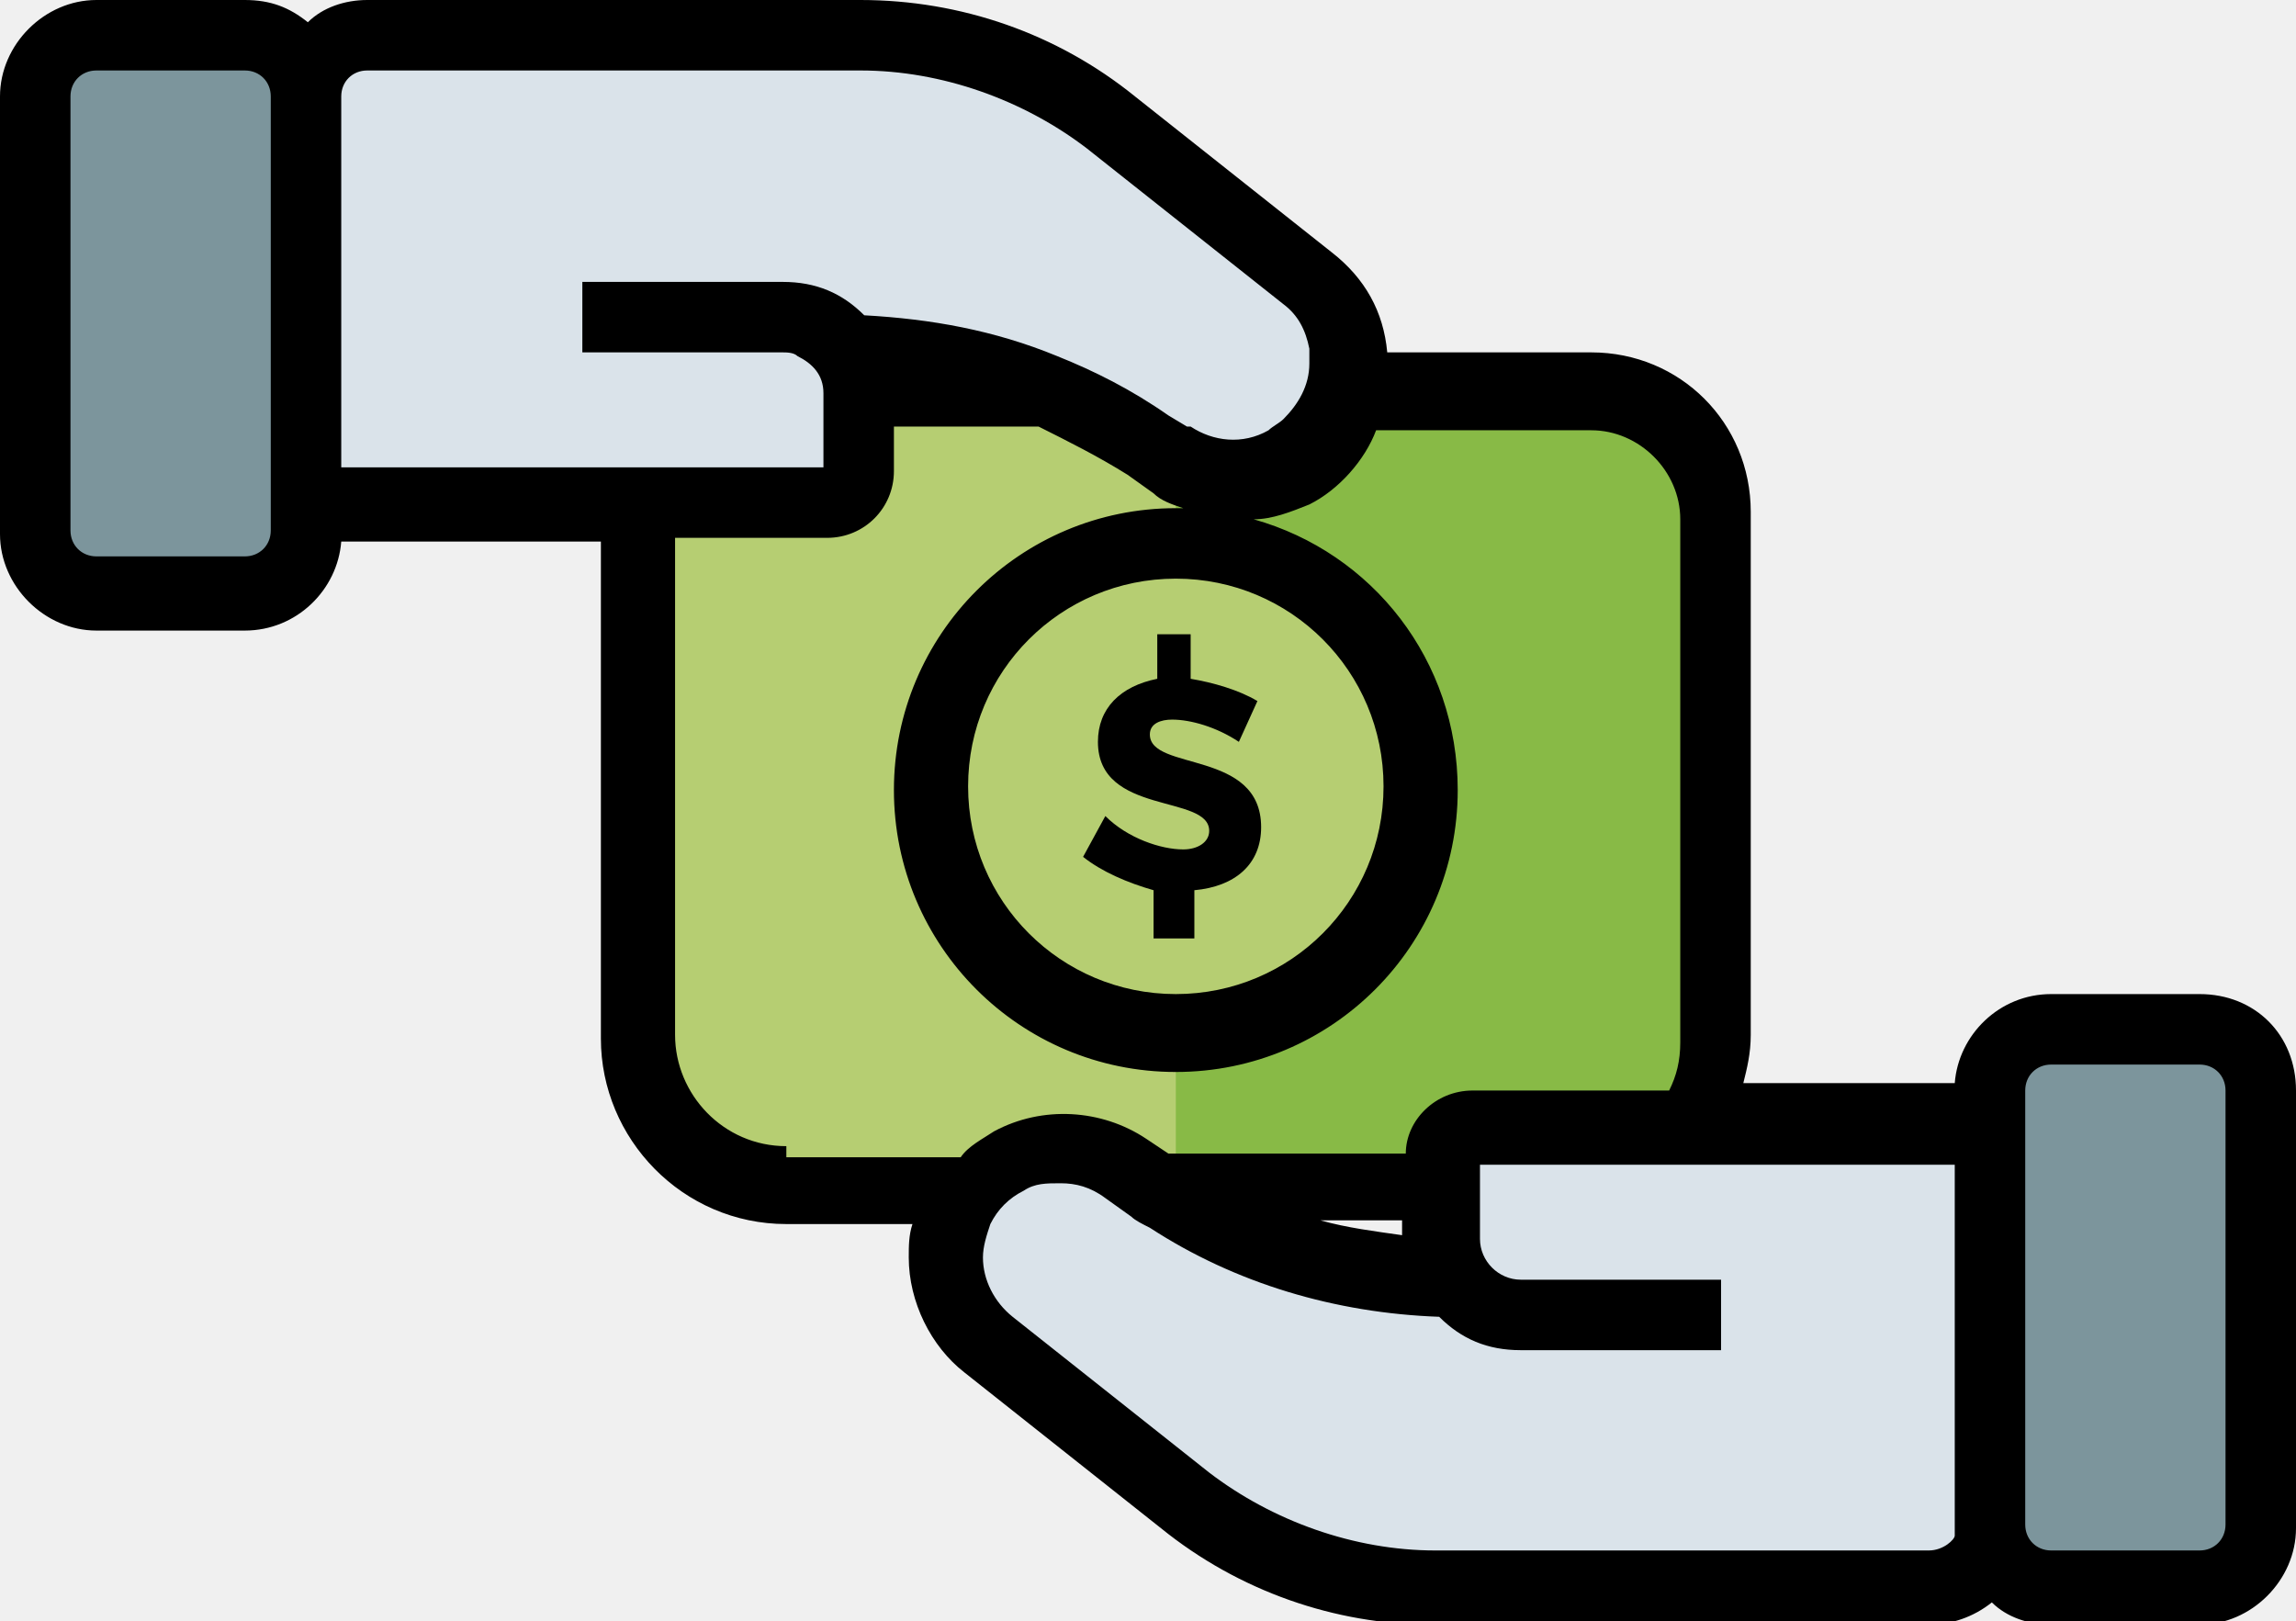
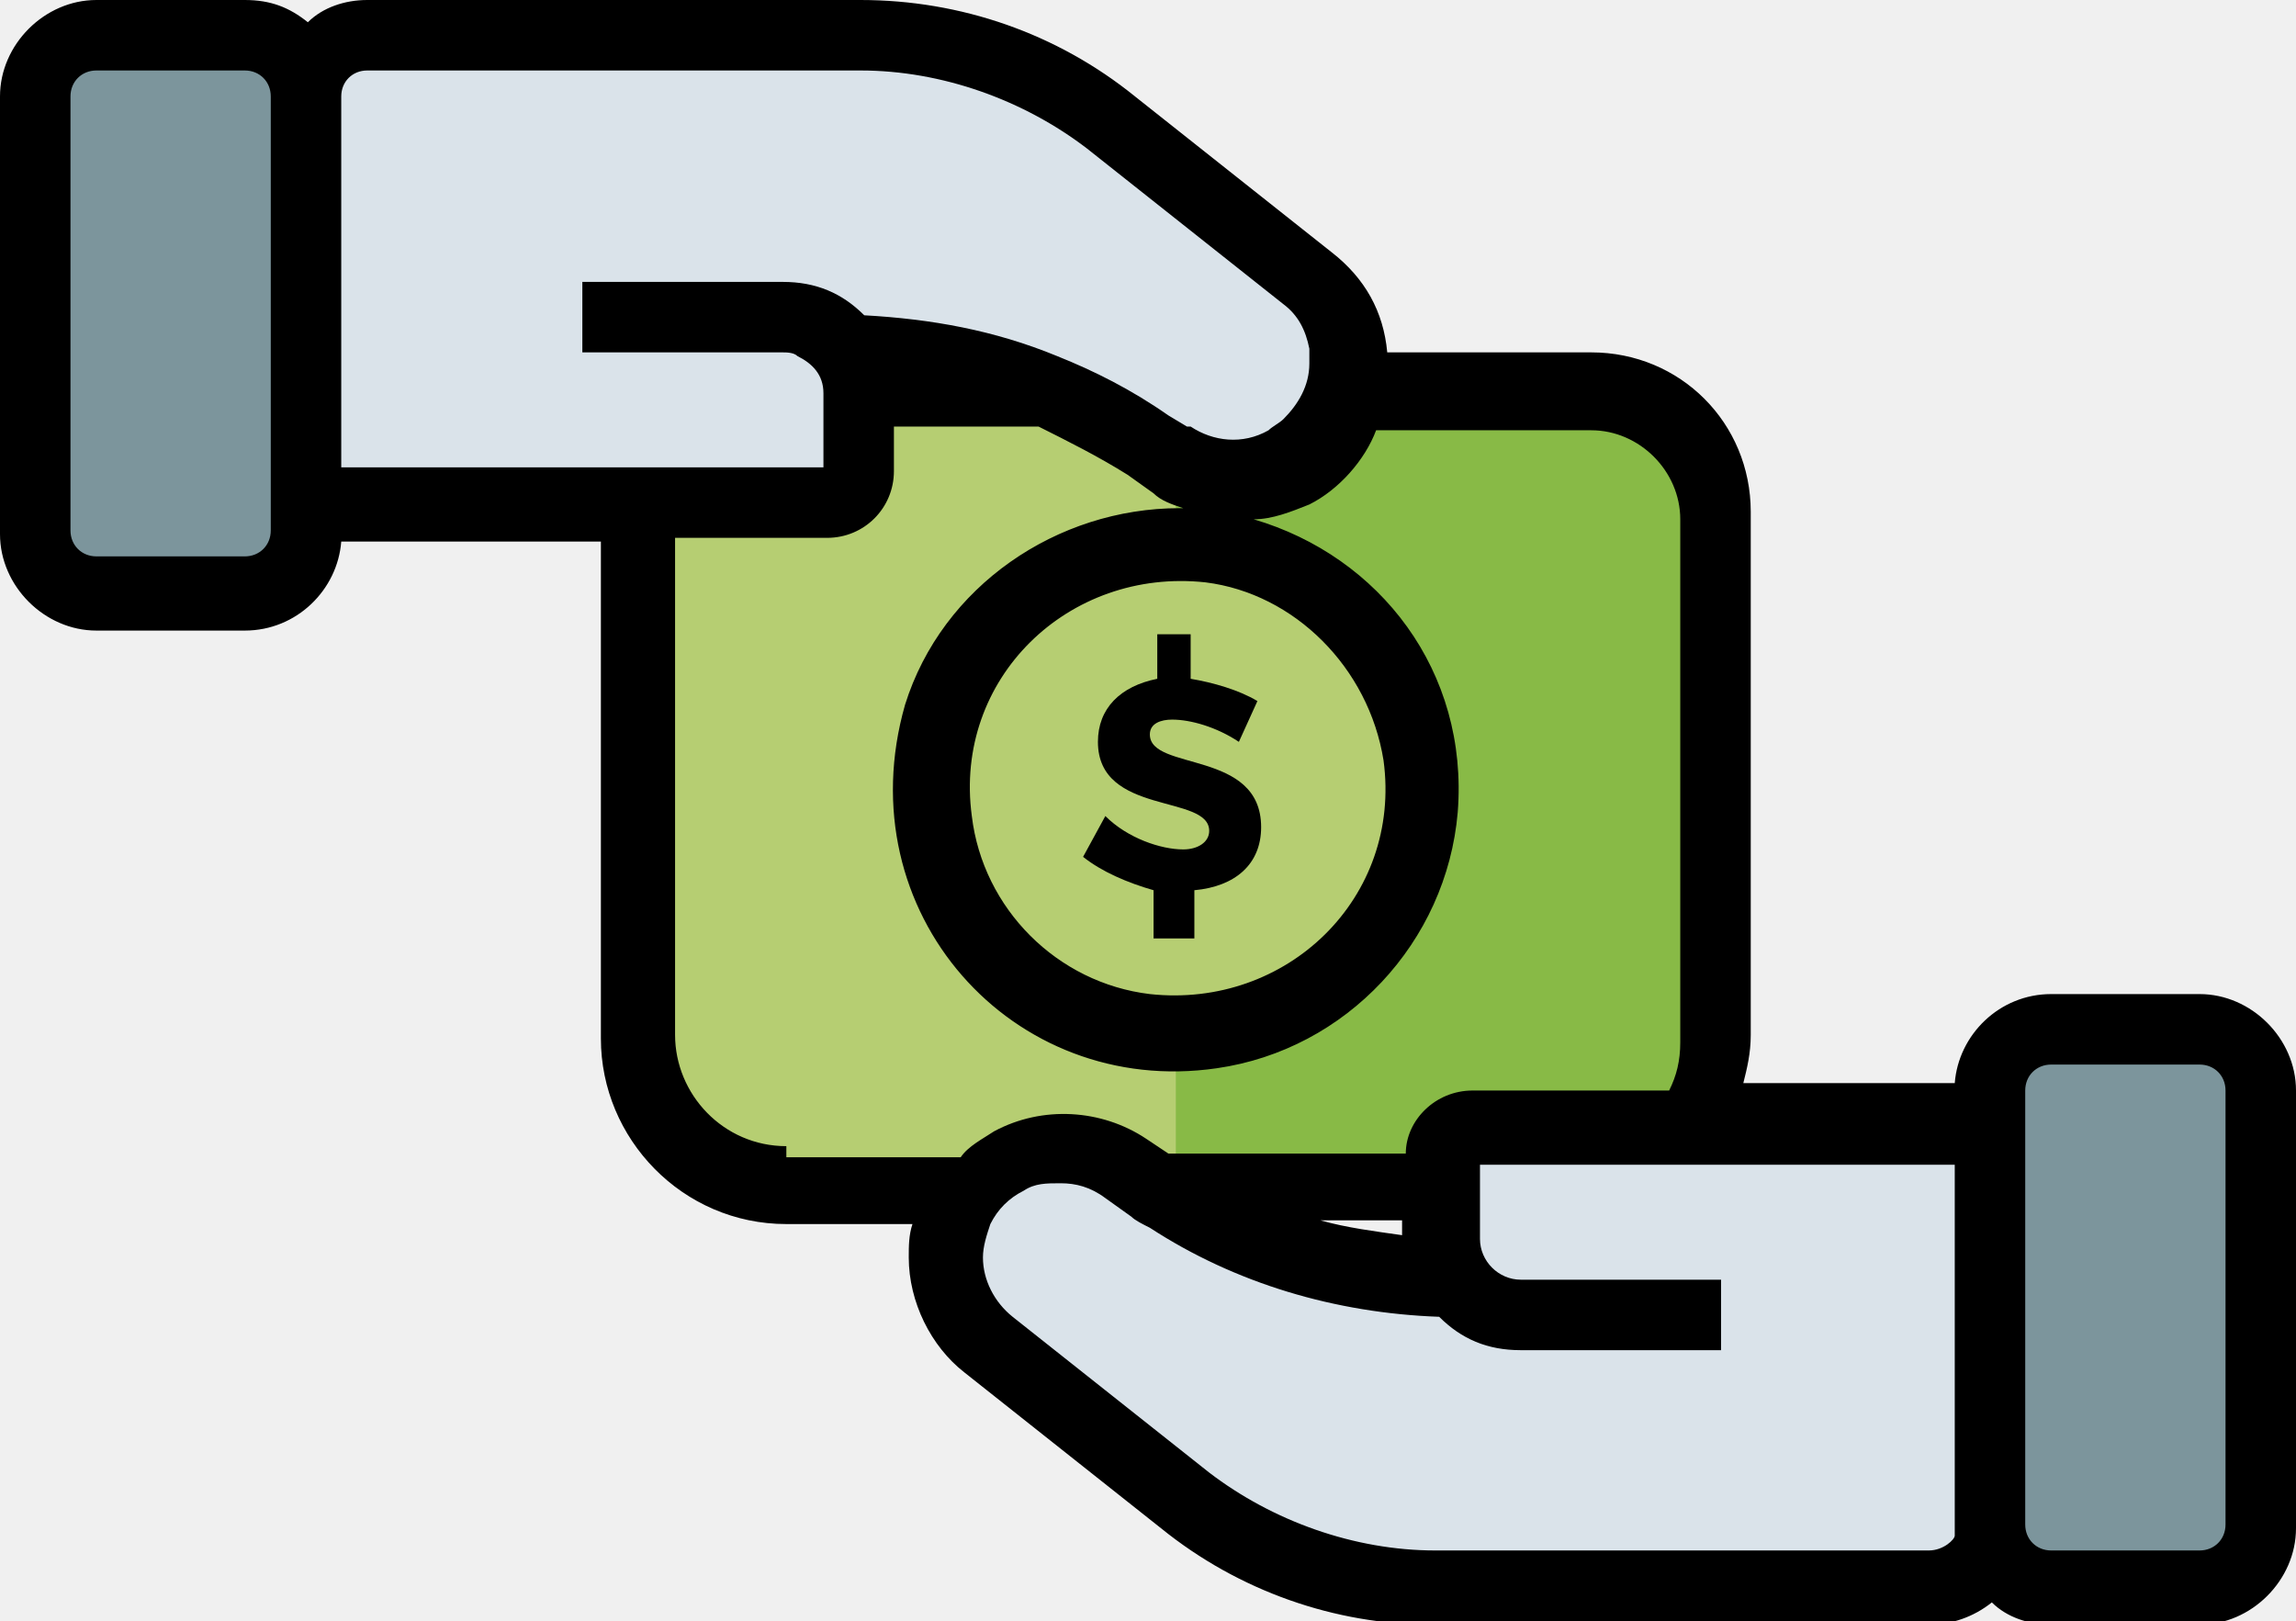
<svg xmlns="http://www.w3.org/2000/svg" version="1.1" x="0px" y="0px" viewBox="0 0 61.9 43.7" style="enable-background:new 0 0 61.9 43.7;" xml:space="preserve">
  <style type="text/css">
	.st0{fill:#B6CE72;}
	.st1{fill:#88BA46;}
- 	.st2{fill:#056A37;}
- 	.st3{fill:#279346;}
- 	.st4{fill:#FFDC8C;}
- 	.st5{fill:#FECC8A;}
- 	.st6{fill:#7C959C;}
- 	.st7{fill:#DAE3EA;}
- 	.st8{fill:#ABBED7;}
- 	.st9{fill:#7F9FC3;}
- 	.st10{fill:#FFFFFF;}
- 	.st11{fill:#A5BE95;}
- 	.st12{fill:#69A0CB;}
+ 	.st2{fill:#DAE3EA;}
+ 	.st3{fill:#7C959C;}
</style>
-   <g id="Layer_1">
+   <g id="Layer_5">
    <g>
-       <g>
-         <path class="st0" d="M42.2,31.9H21.2c-2.2,0-4-1.8-4-4V13.8c0-1.8,1.5-3.3,3.3-3.3h22.4c1.8,0,3.3,1.5,3.3,3.3v14.1     C46.2,30.1,44.5,31.9,42.2,31.9z" />
-         <path class="st1" d="M41.3,31.9h-9.6V10.5h10.4c2.3,0,4.1,1.8,4.1,4.1V27C46.2,29.7,44,31.9,41.3,31.9z" />
-         <circle class="st0" cx="31.7" cy="21.2" r="6.6" />
-       </g>
-       <g>
-         <path class="st7" d="M15.7,8.5h5.4c1.1,0,2.1,0.9,2.1,2.1v2.2c0,0.5-0.4,0.9-0.9,0.9h-14v-7V2.6C8.3,1.7,9,1,9.9,1h13.3     c2.4,0,4.8,0.8,6.7,2.4l5.3,4.2C36,8.1,36.5,9,36.5,9.9v0c0,2.4-2.7,3.9-4.8,2.5L31,12c-2.4-1.7-5.3-2.5-8.2-2.5h0" />
-         <path class="st6" d="M6.6,1h-4C1.7,1,1,1.7,1,2.6v11.8C1,15.3,1.7,16,2.6,16h4c0.9,0,1.6-0.7,1.6-1.6V2.6C8.3,1.7,7.5,1,6.6,1z" />
-       </g>
-       <g>
-         <path class="st7" d="M46.2,35.2h-5.4c-1.1,0-2.1-0.9-2.1-2.1V31c0-0.5,0.4-0.9,0.9-0.9h14v7v3.9c0,0.9-0.7,1.7-1.7,1.7H38.7     c-2.4,0-4.8-0.8-6.7-2.4l-5.3-4.2c-0.7-0.6-1.1-1.4-1.1-2.4v0c0-2.4,2.7-3.9,4.8-2.5l0.7,0.5c2.4,1.7,5.3,2.5,8.2,2.5h0" />
-         <path class="st6" d="M55.3,42.8h4c0.9,0,1.6-0.7,1.6-1.6V29.4c0-0.9-0.7-1.6-1.6-1.6h-4c-0.9,0-1.6,0.7-1.6,1.6v11.8     C53.7,42,54.4,42.8,55.3,42.8z" />
-       </g>
+       <path class="st0" d="M42.2,31.9h-21c-2.2,0-4-1.8-4-4V13.8c0-1.8,1.5-3.3,3.3-3.3h22.4c1.8,0,3.3,1.5,3.3,3.3v14.1    C46.2,30.1,44.5,31.9,42.2,31.9z" />
+       <path class="st1" d="M41.3,31.9h-9.6V10.5h10.4c2.3,0,4.1,1.8,4.1,4.1V27C46.2,29.7,44,31.9,41.3,31.9z" />
+       <circle class="st0" cx="31.7" cy="21.2" r="6.6" />
    </g>
  </g>
-   <g id="Layer_2">
+   <g id="Layer_4">
    <g>
-       <path d="M31.2,17.1v1.2c-1,0.2-1.6,0.8-1.6,1.7c0,2,3,1.4,3,2.4c0,0.3-0.3,0.5-0.7,0.5c-0.6,0-1.5-0.3-2.1-0.9l-0.6,1.1    c0.5,0.4,1.2,0.7,1.9,0.9v1.3h1.1V24c1.1-0.1,1.8-0.7,1.8-1.7c0-2.1-3-1.5-3-2.5c0-0.3,0.3-0.4,0.6-0.4c0.5,0,1.2,0.2,1.8,0.6    l0.5-1.1c-0.5-0.3-1.2-0.5-1.8-0.6v-1.2H31.2z" />
-       <path d="M59.3,26.8h-4c-1.4,0-2.5,1.1-2.6,2.4H47c0.1-0.4,0.2-0.8,0.2-1.3V13.8c0-2.4-1.9-4.3-4.3-4.3h-5.5    c-0.1-1.1-0.6-2-1.5-2.7l-5.3-4.2C28.5,0.9,25.9,0,23.2,0H9.9C9.3,0,8.7,0.2,8.3,0.6C7.8,0.2,7.3,0,6.6,0h-4C1.2,0,0,1.2,0,2.6    v11.8C0,15.8,1.2,17,2.6,17h4c1.4,0,2.5-1.1,2.6-2.4h7v13.4c0,2.7,2.2,5,5,5h3.4c-0.1,0.3-0.1,0.6-0.1,0.9c0,1.2,0.6,2.4,1.5,3.1    l5.3,4.2c2.1,1.7,4.7,2.6,7.3,2.6H52c0.6,0,1.2-0.2,1.7-0.6c0.4,0.4,1,0.6,1.6,0.6h4c1.4,0,2.6-1.2,2.6-2.6V29.4    C61.9,27.9,60.8,26.8,59.3,26.8z M6.6,15h-4c-0.4,0-0.7-0.3-0.7-0.7V2.6c0-0.4,0.3-0.7,0.7-0.7h4c0.4,0,0.7,0.3,0.7,0.7v0v11.7    C7.3,14.7,7,15,6.6,15z M9.2,12.6v-10c0-0.4,0.3-0.7,0.7-0.7h13.3c2.2,0,4.4,0.8,6.1,2.1l5.3,4.2c0.4,0.3,0.6,0.7,0.7,1.2    c0,0.1,0,0.3,0,0.4c0,0.6-0.3,1.1-0.7,1.5c-0.1,0.1-0.3,0.2-0.4,0.3c-0.7,0.4-1.5,0.3-2.1-0.1L32,11.5l-0.5-0.3    c-1-0.7-2-1.2-3-1.6c-1.7-0.7-3.4-1-5.2-1.1c-0.6-0.6-1.3-0.9-2.2-0.9h-5.4v1.9h5.4c0.1,0,0.3,0,0.4,0.1c0.4,0.2,0.7,0.5,0.7,1    v0.9v1.1h-3.6h-2.1H9.2z M21.2,30.9c-1.7,0-3-1.4-3-3V14.5h4.1c1,0,1.8-0.8,1.8-1.8v-1.2h3.9c0.8,0.4,1.6,0.8,2.4,1.3l0.7,0.5    c0.2,0.2,0.5,0.3,0.8,0.4c-0.1,0-0.1,0-0.2,0c-4.2,0-7.6,3.4-7.6,7.6s3.4,7.6,7.6,7.6s7.6-3.4,7.6-7.6c0-3.5-2.3-6.4-5.5-7.3    c0.5,0,1-0.2,1.5-0.4c0.8-0.4,1.5-1.2,1.8-2h5.8c1.3,0,2.4,1.1,2.4,2.4v14.1c0,0.5-0.1,0.9-0.3,1.3h-5.3c-1,0-1.8,0.8-1.8,1.7    h-6.4l-0.6-0.4c-1.2-0.8-2.8-0.9-4.1-0.2c-0.3,0.2-0.7,0.4-0.9,0.7H21.2z M37.3,21.2c0,3.1-2.5,5.6-5.6,5.6    c-3.1,0-5.6-2.5-5.6-5.6s2.5-5.6,5.6-5.6C34.8,15.6,37.3,18.1,37.3,21.2z M37.8,33.3c-0.7-0.1-1.5-0.2-2.2-0.4h2.2L37.8,33.3    C37.8,33.2,37.8,33.2,37.8,33.3z M52,41.8H38.7c-2.2,0-4.4-0.8-6.1-2.1l-5.3-4.2c-0.5-0.4-0.8-1-0.8-1.6c0-0.3,0.1-0.6,0.2-0.9    c0.2-0.4,0.5-0.7,0.9-0.9c0.3-0.2,0.6-0.2,1-0.2c0.4,0,0.8,0.1,1.2,0.4l0.7,0.5c0.1,0.1,0.3,0.2,0.5,0.3c2.3,1.5,5,2.3,7.8,2.4    c0.6,0.6,1.3,0.9,2.2,0.9h5.4v-1.9h-5.4c-0.6,0-1.1-0.5-1.1-1.1v-0.3v-1.7H46h6.7v10C52.7,41.5,52.4,41.8,52,41.8z M60,41.1    c0,0.4-0.3,0.7-0.7,0.7h-4c-0.4,0-0.7-0.3-0.7-0.7v0V29.4c0-0.4,0.3-0.7,0.7-0.7h4c0.4,0,0.7,0.3,0.7,0.7V41.1z" />
+       <path class="st2" d="M15.7,8.5h5.4c1.1,0,2.1,0.9,2.1,2.1v2.2c0,0.5-0.4,0.9-0.9,0.9h-14v-7V2.6C8.3,1.7,9,1,9.9,1h13.3    c2.4,0,4.8,0.8,6.7,2.4l5.3,4.2C36,8.1,36.5,9,36.5,9.9l0,0c0,2.4-2.7,3.9-4.8,2.5L31,12c-2.4-1.7-5.3-2.5-8.2-2.5l0,0" />
+       <path class="st3" d="M6.6,1h-4C1.7,1,1,1.7,1,2.6v11.8C1,15.3,1.7,16,2.6,16h4c0.9,0,1.6-0.7,1.6-1.6V2.6C8.3,1.7,7.5,1,6.6,1z" />
    </g>
  </g>
+   <g id="Layer_3">
+     <g>
+       <path class="st2" d="M46.2,35.2h-5.4c-1.1,0-2.1-0.9-2.1-2.1V31c0-0.5,0.4-0.9,0.9-0.9h14v7V41c0,0.9-0.7,1.7-1.7,1.7H38.7    c-2.4,0-4.8-0.8-6.7-2.4l-5.3-4.2c-0.7-0.6-1.1-1.4-1.1-2.4l0,0c0-2.4,2.7-3.9,4.8-2.5l0.7,0.5c2.4,1.7,5.3,2.5,8.2,2.5l0,0" />
+       <path class="st3" d="M55.3,42.8h4c0.9,0,1.6-0.7,1.6-1.6V29.4c0-0.9-0.7-1.6-1.6-1.6h-4c-0.9,0-1.6,0.7-1.6,1.6v11.8    C53.7,42,54.4,42.8,55.3,42.8z" />
+     </g>
+   </g>
+   <g id="Layer_8">
+     <path d="M31.2,17.1v1.2c-1,0.2-1.6,0.8-1.6,1.7c0,2,3,1.4,3,2.4c0,0.3-0.3,0.5-0.7,0.5c-0.6,0-1.5-0.3-2.1-0.9l-0.6,1.1   c0.5,0.4,1.2,0.7,1.9,0.9v1.3h1.1V24c1.1-0.1,1.8-0.7,1.8-1.7c0-2.1-3-1.5-3-2.5c0-0.3,0.3-0.4,0.6-0.4c0.5,0,1.2,0.2,1.8,0.6   l0.5-1.1c-0.5-0.3-1.2-0.5-1.8-0.6v-1.2C32.1,17.1,31.2,17.1,31.2,17.1z" />
+   </g>
+   <g id="Layer_7">
+     <path d="M59.3,26.8h-4c-1.4,0-2.5,1.1-2.6,2.4H47c0.1-0.4,0.2-0.8,0.2-1.3V13.8c0-2.4-1.9-4.3-4.3-4.3h-5.5c-0.1-1.1-0.6-2-1.5-2.7   l-5.3-4.2C28.5,0.9,25.9,0,23.2,0H9.9C9.3,0,8.7,0.2,8.3,0.6C7.8,0.2,7.3,0,6.6,0h-4C1.2,0,0,1.2,0,2.6v11.8C0,15.8,1.2,17,2.6,17   h4c1.4,0,2.5-1.1,2.6-2.4h7V28c0,2.7,2.2,5,5,5h3.4c-0.1,0.3-0.1,0.6-0.1,0.9c0,1.2,0.6,2.4,1.5,3.1l5.3,4.2   c2.1,1.7,4.7,2.6,7.3,2.6H52c0.6,0,1.2-0.2,1.7-0.6c0.4,0.4,1,0.6,1.6,0.6h4c1.4,0,2.6-1.2,2.6-2.6V29.4   C61.9,28,60.7,26.8,59.3,26.8z M6.6,15h-4c-0.4,0-0.7-0.3-0.7-0.7V2.6c0-0.4,0.3-0.7,0.7-0.7h4c0.4,0,0.7,0.3,0.7,0.7l0,0v11.7   C7.3,14.7,7,15,6.6,15z M9.2,12.6v-10c0-0.4,0.3-0.7,0.7-0.7h13.3c2.2,0,4.4,0.8,6.1,2.1l5.3,4.2c0.4,0.3,0.6,0.7,0.7,1.2   c0,0.1,0,0.3,0,0.4c0,0.6-0.3,1.1-0.7,1.5c-0.1,0.1-0.3,0.2-0.4,0.3c-0.7,0.4-1.5,0.3-2.1-0.1l-0.1,0l-0.5-0.3c-1-0.7-2-1.2-3-1.6   c-1.7-0.7-3.4-1-5.2-1.1c-0.6-0.6-1.3-0.9-2.2-0.9h-5.4v1.9h5.4c0.1,0,0.3,0,0.4,0.1c0.4,0.2,0.7,0.5,0.7,1v0.9v1.1h-3.6h-2.1   C16.5,12.6,9.2,12.6,9.2,12.6z M21.2,30.9c-1.7,0-3-1.4-3-3V14.5h4.1c1,0,1.8-0.8,1.8-1.8v-1.2H28c0.8,0.4,1.6,0.8,2.4,1.3l0.7,0.5   c0.2,0.2,0.5,0.3,0.8,0.4h-0.1c-3.3,0-6.4,2.1-7.4,5.3c-1.6,5.6,2.9,10.6,8.4,9.8c3.5-0.5,6.2-3.4,6.5-6.9c0.3-3.8-2.1-6.9-5.5-7.9   c0.5,0,1-0.2,1.5-0.4c0.8-0.4,1.5-1.2,1.8-2h5.8c1.3,0,2.4,1.1,2.4,2.4v14.1c0,0.5-0.1,0.9-0.3,1.3h-5.3c-1,0-1.8,0.8-1.8,1.7h-6.4   l-0.6-0.4c-1.2-0.8-2.8-0.9-4.1-0.2c-0.3,0.2-0.7,0.4-0.9,0.7h-4.7V30.9z M37.3,20.5c0.5,3.7-2.6,6.7-6.3,6.3   c-2.5-0.3-4.5-2.3-4.8-4.8c-0.5-3.7,2.6-6.7,6.3-6.3C34.9,16,36.9,18,37.3,20.5z M37.8,33.3c-0.7-0.1-1.5-0.2-2.2-0.4h2.2V33.3   C37.8,33.2,37.8,33.2,37.8,33.3z M52,41.8H38.7c-2.2,0-4.4-0.8-6.1-2.1l-5.3-4.2c-0.5-0.4-0.8-1-0.8-1.6c0-0.3,0.1-0.6,0.2-0.9   c0.2-0.4,0.5-0.7,0.9-0.9c0.3-0.2,0.6-0.2,1-0.2s0.8,0.1,1.2,0.4l0.7,0.5c0.1,0.1,0.3,0.2,0.5,0.3c2.3,1.5,5,2.3,7.8,2.4   c0.6,0.6,1.3,0.9,2.2,0.9h5.4v-1.9H41c-0.6,0-1.1-0.5-1.1-1.1v-0.3v-1.7H46h6.7v10C52.7,41.5,52.4,41.8,52,41.8z M60,41.1   c0,0.4-0.3,0.7-0.7,0.7h-4c-0.4,0-0.7-0.3-0.7-0.7l0,0V29.4c0-0.4,0.3-0.7,0.7-0.7h4c0.4,0,0.7,0.3,0.7,0.7V41.1z" />
+   </g>
</svg>
